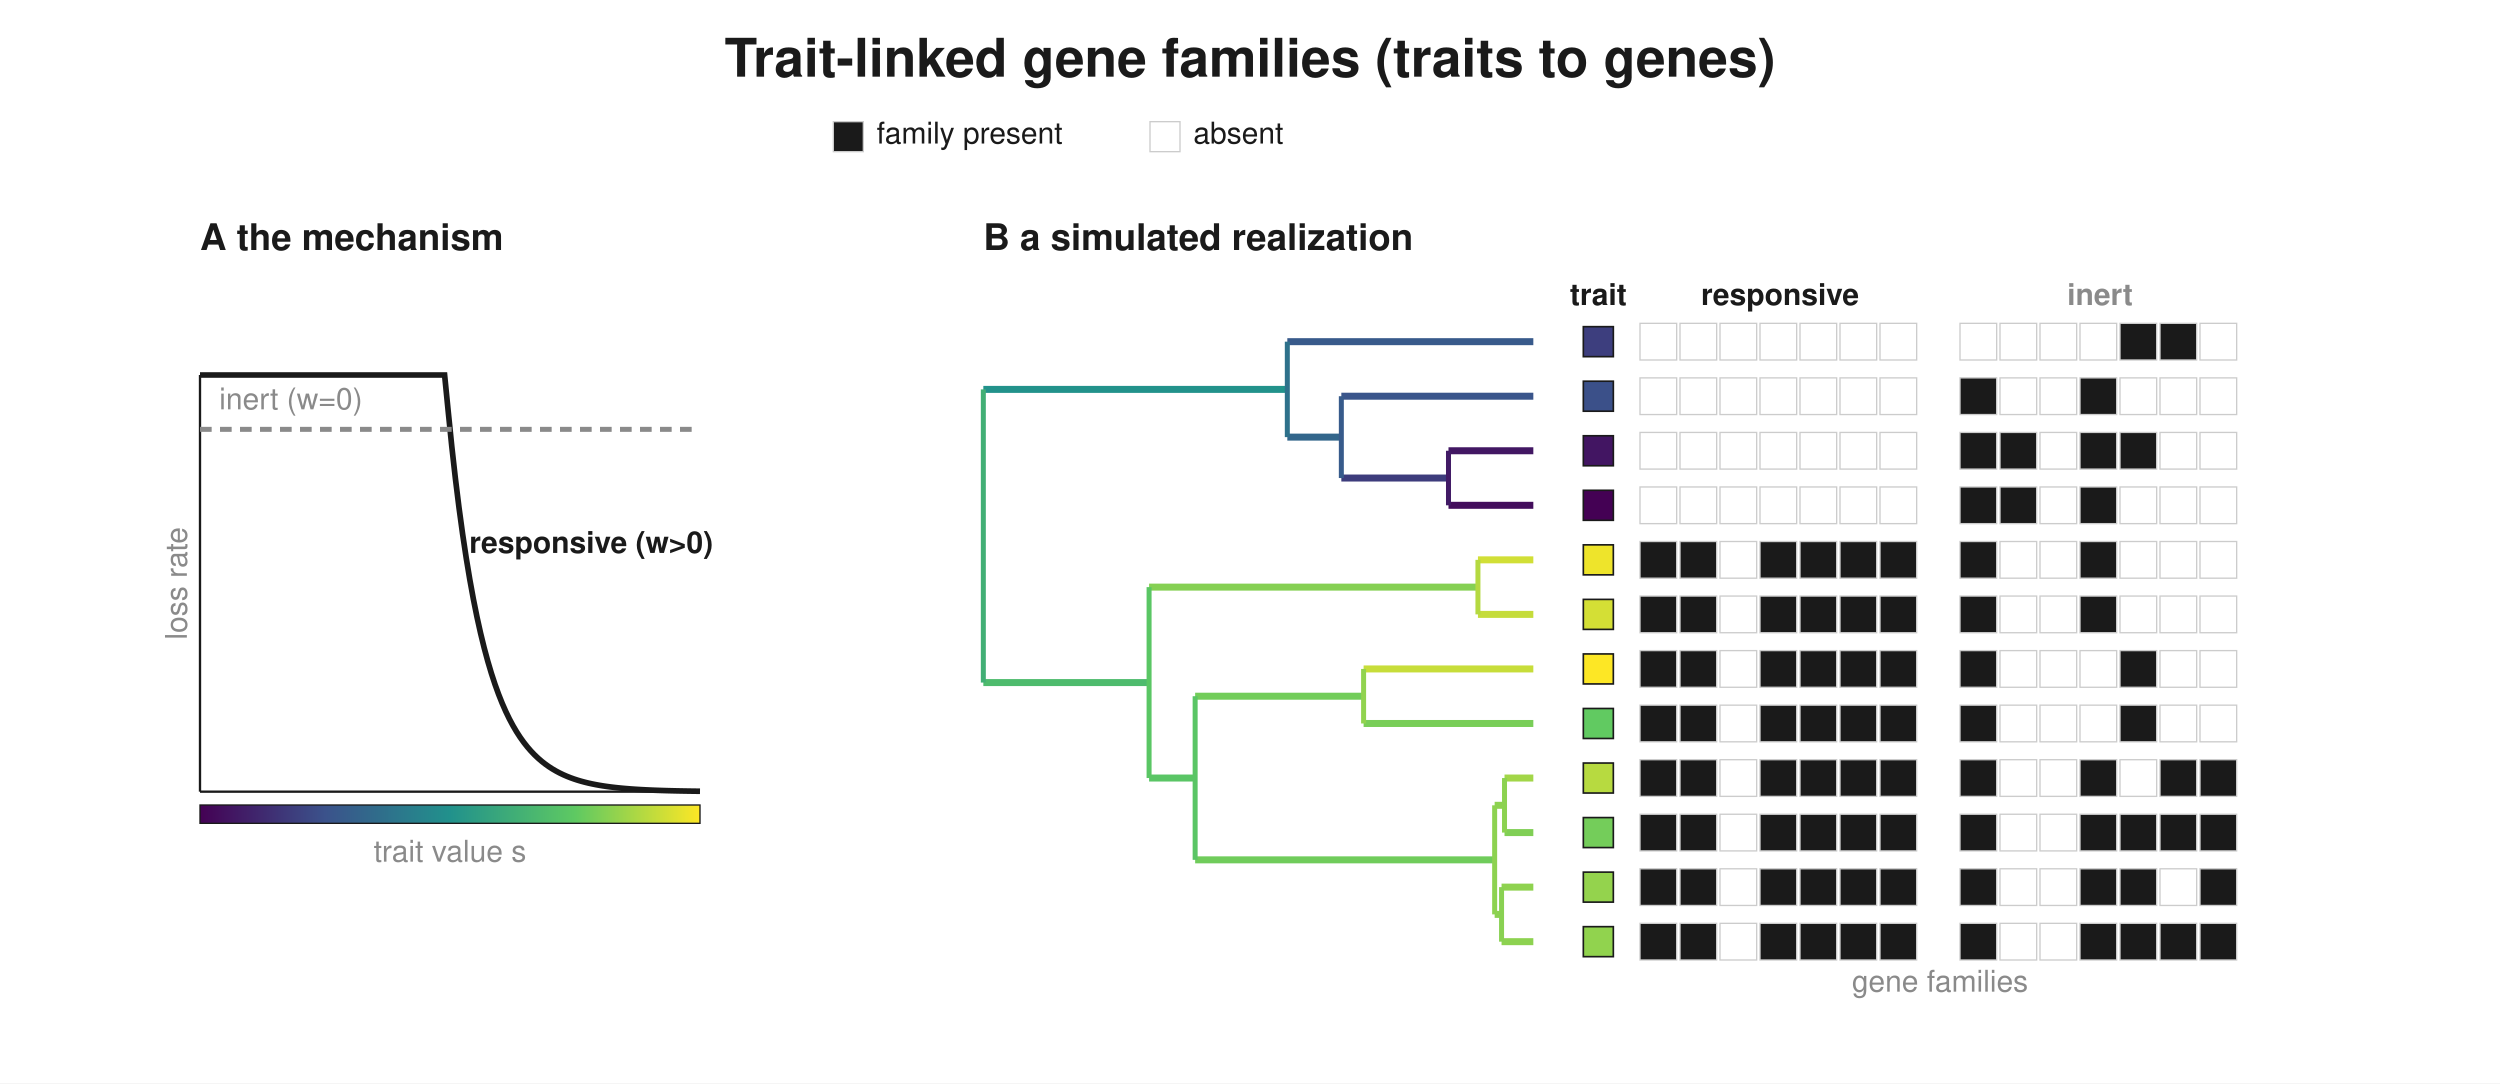
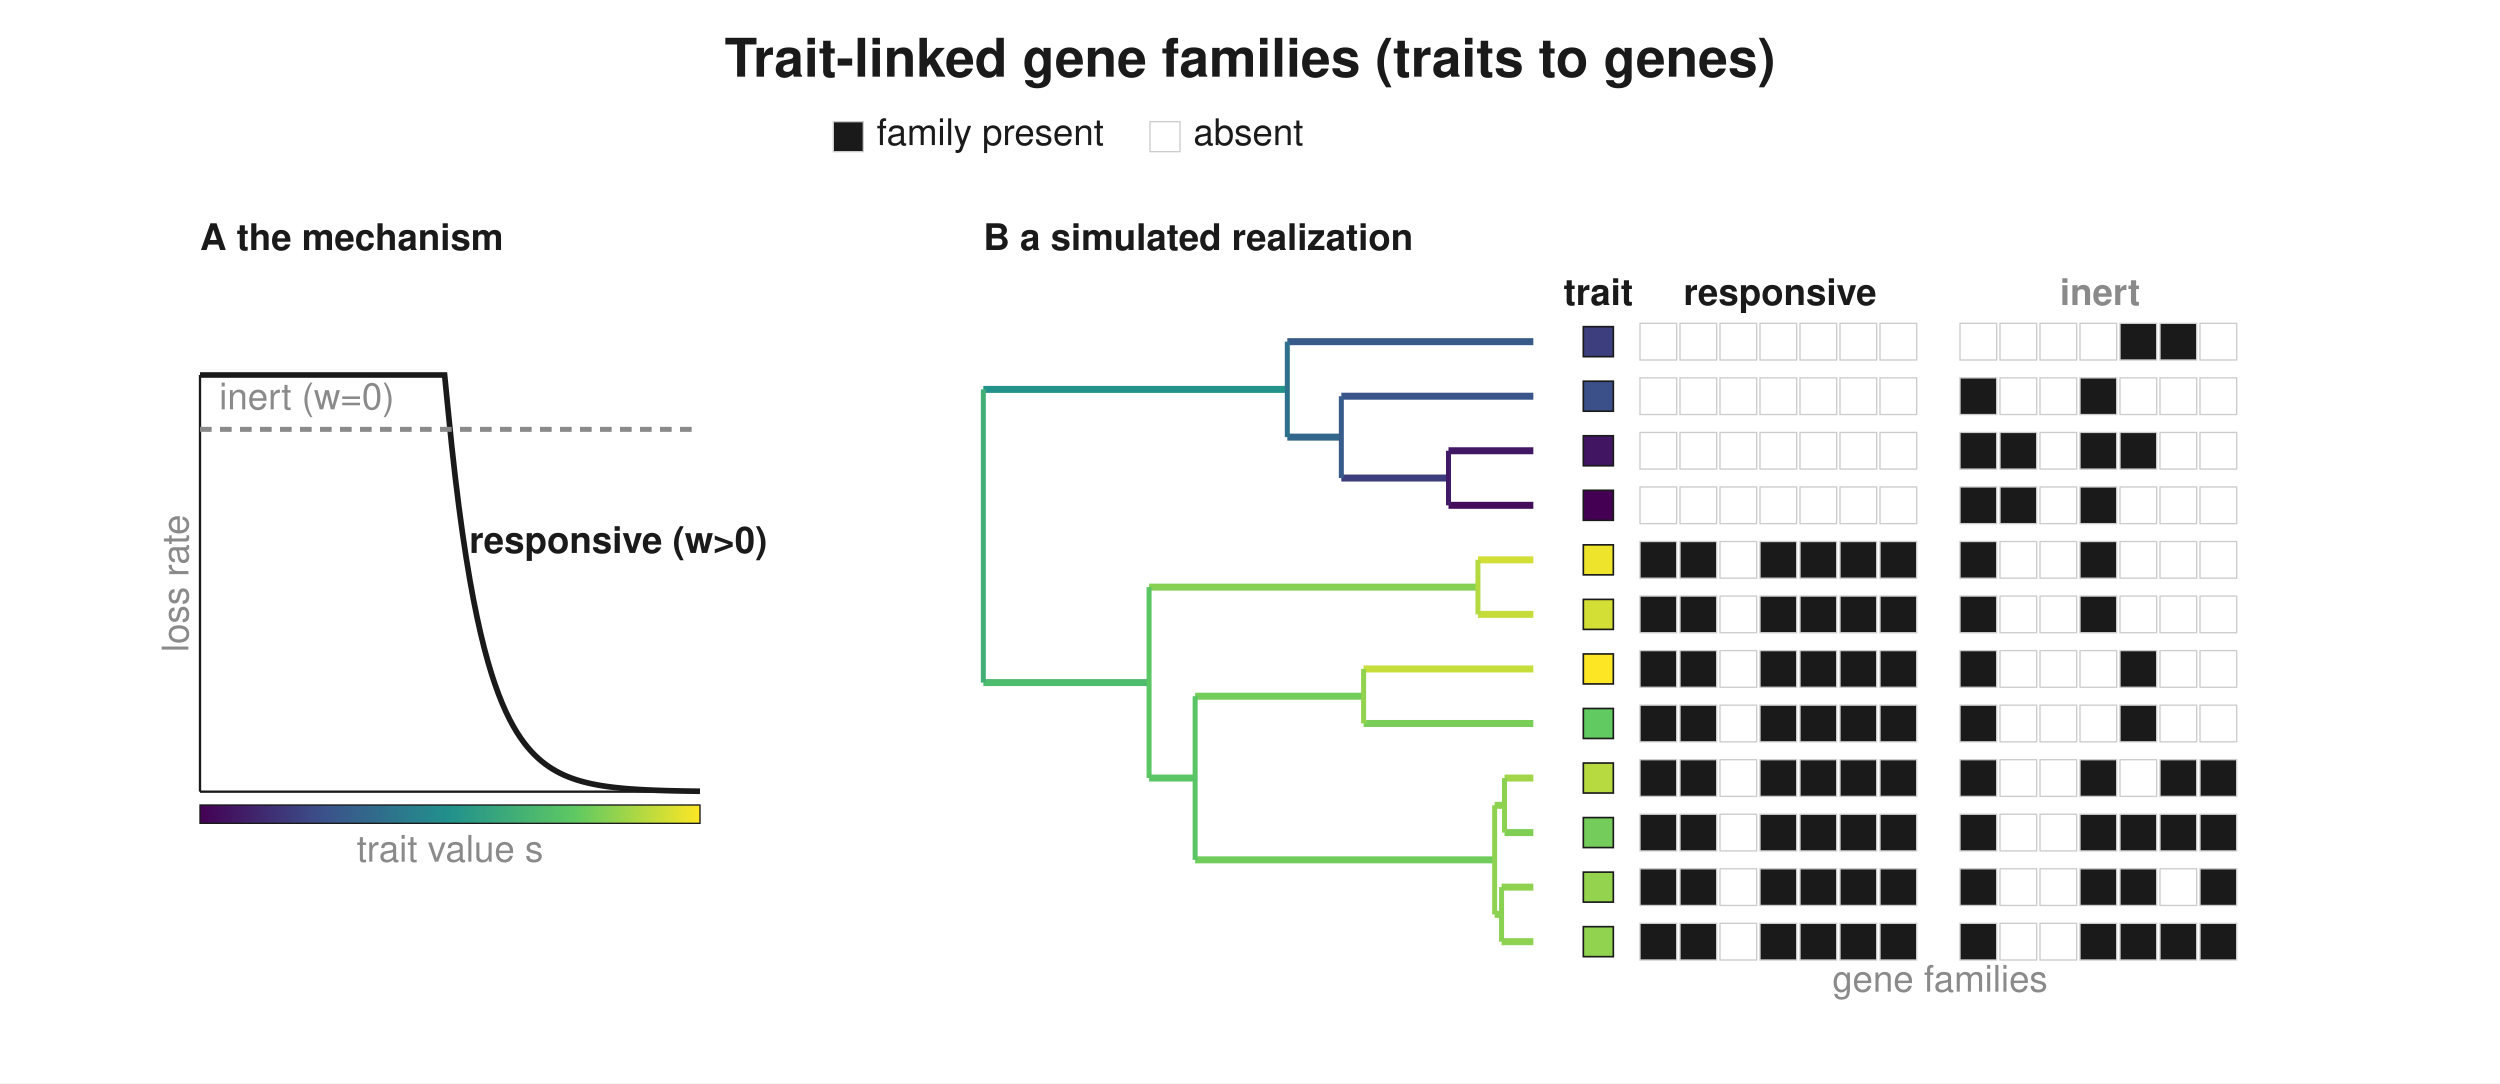
<svg xmlns="http://www.w3.org/2000/svg" xmlns:xlink="http://www.w3.org/1999/xlink" width="1500" height="650" viewBox="0 0 1500 650">
  <defs>
    <linearGradient x1="120" y1="0" x2="420" y2="0" gradientUnits="userSpaceOnUse" id="d0">
      <stop offset="0.0" stop-color="#440154" />
      <stop offset="0.25" stop-color="#3b528b" />
      <stop offset="0.5" stop-color="#21918c" />
      <stop offset="0.75" stop-color="#5ec962" />
      <stop offset="1.0" stop-color="#fde725" />
    </linearGradient>
  </defs>
  <rect x="0" y="0" width="1500" height="650" fill="white" />
  <text x="750.0" y="46" font-size="32" font-family="Helvetica" text-anchor="middle" font-weight="bold" fill="#1a1a1a">Trait-linked gene families (traits to genes)</text>
  <rect x="500.0" y="73" width="18" height="18" fill="#1a1a1a" stroke="#cccccc" stroke-width="0.8" />
-   <text x="526.0" y="82" font-size="18" font-family="Helvetica" text-anchor="start" dominant-baseline="central" fill="#1a1a1a">family present</text>
+   <text x="526.0" y="82" font-size="22" font-family="Helvetica" text-anchor="start" dominant-baseline="central" fill="#1a1a1a">family present</text>
  <rect x="690.0" y="73" width="18" height="18" fill="white" stroke="#cccccc" stroke-width="0.8" />
-   <text x="716.0" y="82" font-size="18" font-family="Helvetica" text-anchor="start" dominant-baseline="central" fill="#1a1a1a">absent</text>
+   <text x="716.0" y="82" font-size="22" font-family="Helvetica" text-anchor="start" dominant-baseline="central" fill="#1a1a1a">absent</text>
  <text x="120" y="150" font-size="22" font-family="Helvetica" text-anchor="start" fill="#1a1a1a" font-weight="bold">A   the mechanism</text>
  <use xlink:href="#d0" />
  <rect x="120" y="483" width="300" height="11" fill="url(#d0)" stroke="#1a1a1a" stroke-width="0.8" />
-   <text x="270.0" y="517" font-size="18" font-family="Helvetica" text-anchor="middle" fill="#8a8a8a">trait value  s</text>
+   <text x="270.0" y="517" font-size="22" font-family="Helvetica" text-anchor="middle" fill="#8a8a8a">trait value  s</text>
  <path d="M120,225 L120,475" stroke="#1a1a1a" stroke-width="1.4" />
  <path d="M120,475 L420,475" stroke="#1a1a1a" stroke-width="1.4" />
-   <text x="108" y="350.0" font-size="18" font-family="Helvetica" text-anchor="middle" dominant-baseline="central" fill="#8a8a8a" transform="rotate(-90 108 350.0)">loss rate</text>
+   <text x="108" y="350.0" font-size="22" font-family="Helvetica" text-anchor="middle" dominant-baseline="central" fill="#8a8a8a" transform="rotate(-90 108 350.0)">loss rate</text>
  <path d="M120.0,225 L122.158,225 L124.317,225 L126.475,225 L128.633,225 L130.791,225 L132.95,225 L135.108,225 L137.266,225 L139.424,225 L141.583,225 L143.741,225 L145.899,225 L148.058,225 L150.216,225 L152.374,225 L154.532,225 L156.691,225 L158.849,225 L161.007,225 L163.165,225 L165.324,225 L167.482,225 L169.64,225 L171.799,225 L173.957,225 L176.115,225 L178.273,225 L180.432,225 L182.59,225 L184.748,225 L186.906,225 L189.065,225 L191.223,225 L193.381,225 L195.54,225 L197.698,225 L199.856,225 L202.014,225 L204.173,225 L206.331,225 L208.489,225 L210.647,225 L212.806,225 L214.964,225 L217.122,225 L219.281,225 L221.439,225 L223.597,225 L225.755,225 L227.914,225 L230.072,225 L232.23,225 L234.388,225 L236.547,225 L238.705,225 L240.863,225 L243.022,225 L245.18,225 L247.338,225 L249.496,225 L251.655,225 L253.813,225 L255.971,225 L258.129,225 L260.288,225 L262.446,225 L264.604,225 L266.763,225 L268.921,246.775 L271.079,267.928 L273.237,287.121 L275.396,304.534 L277.554,320.334 L279.712,334.669 L281.871,347.676 L284.029,359.477 L286.187,370.184 L288.345,379.899 L290.504,388.714 L292.662,396.711 L294.82,403.967 L296.978,410.551 L299.137,416.525 L301.295,421.944 L303.453,426.862 L305.612,431.324 L307.77,435.372 L309.928,439.045 L312.086,442.377 L314.245,445.401 L316.403,448.144 L318.561,450.633 L320.719,452.892 L322.878,454.941 L325.036,456.8 L327.194,458.487 L329.353,460.018 L331.511,461.406 L333.669,462.666 L335.827,463.809 L337.986,464.847 L340.144,465.788 L342.302,466.641 L344.46,467.416 L346.619,468.119 L348.777,468.757 L350.935,469.336 L353.094,469.861 L355.252,470.337 L357.41,470.769 L359.568,471.161 L361.727,471.517 L363.885,471.84 L366.043,472.133 L368.201,472.399 L370.36,472.64 L372.518,472.858 L374.676,473.057 L376.835,473.237 L378.993,473.4 L381.151,473.549 L383.309,473.683 L385.468,473.805 L387.626,473.916 L389.784,474.016 L391.942,474.108 L394.101,474.19 L396.259,474.265 L398.417,474.333 L400.576,474.395 L402.734,474.451 L404.892,474.502 L407.05,474.548 L409.209,474.59 L411.367,474.628 L413.525,474.663 L415.683,474.694 L417.842,474.722 L420.0,474.748" fill="none" stroke="#1a1a1a" stroke-width="3.4" />
  <path d="M120.0,257.609 L420.0,257.609" stroke="#8a8a8a" stroke-width="3.0" stroke-dasharray="7,5" />
-   <text x="281.538" y="331.756" font-size="18" font-family="Helvetica" text-anchor="start" fill="#1a1a1a" font-weight="bold">responsive (w&gt;0)</text>
-   <text x="131.538" y="245.609" font-size="18" font-family="Helvetica" text-anchor="start" fill="#8a8a8a">inert (w=0)</text>
+   <text x="281.538" y="331.756" font-size="22" font-family="Helvetica" text-anchor="start" fill="#1a1a1a" font-weight="bold">responsive (w&gt;0)</text>
+   <text x="131.538" y="245.609" font-size="22" font-family="Helvetica" text-anchor="start" fill="#8a8a8a">inert (w=0)</text>
  <text x="590" y="150" font-size="22" font-family="Helvetica" text-anchor="start" fill="#1a1a1a" font-weight="bold">B   a simulated realization</text>
  <path d="M590.0,233.636 L772.389,233.636" stroke="#22928b" stroke-width="4.2" stroke-linecap="butt" />
  <path d="M590.0,409.545 L689.449,409.545" stroke="#4ebb6d" stroke-width="4.2" stroke-linecap="butt" />
  <path d="M772.389,205.0 L920.0,205.0" stroke="#385a8b" stroke-width="4.2" stroke-linecap="butt" />
  <path d="M772.389,262.273 L804.801,262.273" stroke="#33668b" stroke-width="4.2" stroke-linecap="butt" />
  <path d="M689.449,352.273 L886.763,352.273" stroke="#85d053" stroke-width="4.2" stroke-linecap="butt" />
  <path d="M689.449,466.818 L717.085,466.818" stroke="#5ac565" stroke-width="4.2" stroke-linecap="butt" />
  <path d="M804.801,237.727 L920.0,237.727" stroke="#3a558b" stroke-width="4.2" stroke-linecap="butt" />
  <path d="M804.801,286.818 L869.092,286.818" stroke="#3d3c7c" stroke-width="4.2" stroke-linecap="butt" />
  <path d="M886.763,335.909 L920.0,335.909" stroke="#d1df36" stroke-width="4.2" stroke-linecap="butt" />
  <path d="M886.763,368.636 L920.0,368.636" stroke="#c5dc3b" stroke-width="4.2" stroke-linecap="butt" />
  <path d="M717.085,417.727 L818.162,417.727" stroke="#72cd5a" stroke-width="4.2" stroke-linecap="butt" />
  <path d="M717.085,515.909 L896.791,515.909" stroke="#70cc5b" stroke-width="4.2" stroke-linecap="butt" />
  <path d="M869.092,270.455 L920.0,270.455" stroke="#421763" stroke-width="4.2" stroke-linecap="butt" />
  <path d="M869.092,303.182 L920.0,303.182" stroke="#430d5c" stroke-width="4.2" stroke-linecap="butt" />
  <path d="M818.162,401.364 L920.0,401.364" stroke="#c7dd3a" stroke-width="4.2" stroke-linecap="butt" />
  <path d="M818.162,434.091 L920.0,434.091" stroke="#79ce58" stroke-width="4.2" stroke-linecap="butt" />
  <path d="M896.791,483.182 L902.709,483.182" stroke="#8dd250" stroke-width="4.2" stroke-linecap="butt" />
  <path d="M896.791,548.636 L900.933,548.636" stroke="#8bd151" stroke-width="4.2" stroke-linecap="butt" />
  <path d="M902.709,466.818 L920.0,466.818" stroke="#a2d648" stroke-width="4.2" stroke-linecap="butt" />
  <path d="M902.709,499.545 L920.0,499.545" stroke="#80cf55" stroke-width="4.2" stroke-linecap="butt" />
  <path d="M900.933,532.273 L920.0,532.273" stroke="#8ed24f" stroke-width="4.2" stroke-linecap="butt" />
  <path d="M900.933,565.0 L920.0,565.0" stroke="#8dd250" stroke-width="4.2" stroke-linecap="butt" />
  <path d="M869.092,270.455 L869.092,303.182" stroke="#411a65" stroke-width="3.0" />
  <path d="M804.801,237.727 L804.801,286.818" stroke="#375b8b" stroke-width="3.0" />
  <path d="M772.389,205.0 L772.389,262.273" stroke="#2e718b" stroke-width="3.0" />
  <path d="M886.763,335.909 L886.763,368.636" stroke="#b5d941" stroke-width="3.0" />
  <path d="M818.162,401.364 L818.162,434.091" stroke="#91d34f" stroke-width="3.0" />
  <path d="M902.709,466.818 L902.709,499.545" stroke="#8cd250" stroke-width="3.0" />
  <path d="M900.933,532.273 L900.933,565.0" stroke="#89d152" stroke-width="3.0" />
  <path d="M896.791,483.182 L896.791,548.636" stroke="#8dd250" stroke-width="3.0" />
  <path d="M717.085,417.727 L717.085,515.909" stroke="#5ac565" stroke-width="3.0" />
  <path d="M689.449,352.273 L689.449,466.818" stroke="#5ac664" stroke-width="3.0" />
  <path d="M590.0,233.636 L590.0,409.545" stroke="#42af75" stroke-width="3.0" />
  <rect x="950" y="196.0" width="18" height="18" fill="#3d3e7e" stroke="#1a1a1a" stroke-width="1.0" />
  <rect x="984" y="194.0" width="22" height="22" fill="white" stroke="#cccccc" stroke-width="0.8" />
  <rect x="1008" y="194.0" width="22" height="22" fill="white" stroke="#cccccc" stroke-width="0.8" />
  <rect x="1032" y="194.0" width="22" height="22" fill="white" stroke="#cccccc" stroke-width="0.8" />
  <rect x="1056" y="194.0" width="22" height="22" fill="white" stroke="#cccccc" stroke-width="0.8" />
  <rect x="1080" y="194.0" width="22" height="22" fill="white" stroke="#cccccc" stroke-width="0.8" />
  <rect x="1104" y="194.0" width="22" height="22" fill="white" stroke="#cccccc" stroke-width="0.8" />
  <rect x="1128" y="194.0" width="22" height="22" fill="white" stroke="#cccccc" stroke-width="0.8" />
  <rect x="1176" y="194.0" width="22" height="22" fill="white" stroke="#cccccc" stroke-width="0.8" />
  <rect x="1200" y="194.0" width="22" height="22" fill="white" stroke="#cccccc" stroke-width="0.8" />
  <rect x="1224" y="194.0" width="22" height="22" fill="white" stroke="#cccccc" stroke-width="0.8" />
  <rect x="1248" y="194.0" width="22" height="22" fill="white" stroke="#cccccc" stroke-width="0.8" />
  <rect x="1272" y="194.0" width="22" height="22" fill="#1a1a1a" stroke="#cccccc" stroke-width="0.8" />
  <rect x="1296" y="194.0" width="22" height="22" fill="#1a1a1a" stroke="#cccccc" stroke-width="0.8" />
  <rect x="1320" y="194.0" width="22" height="22" fill="white" stroke="#cccccc" stroke-width="0.8" />
  <rect x="950" y="228.727" width="18" height="18" fill="#3b5089" stroke="#1a1a1a" stroke-width="1.0" />
  <rect x="984" y="226.727" width="22" height="22" fill="white" stroke="#cccccc" stroke-width="0.8" />
  <rect x="1008" y="226.727" width="22" height="22" fill="white" stroke="#cccccc" stroke-width="0.8" />
  <rect x="1032" y="226.727" width="22" height="22" fill="white" stroke="#cccccc" stroke-width="0.8" />
  <rect x="1056" y="226.727" width="22" height="22" fill="white" stroke="#cccccc" stroke-width="0.8" />
  <rect x="1080" y="226.727" width="22" height="22" fill="white" stroke="#cccccc" stroke-width="0.8" />
  <rect x="1104" y="226.727" width="22" height="22" fill="white" stroke="#cccccc" stroke-width="0.8" />
  <rect x="1128" y="226.727" width="22" height="22" fill="white" stroke="#cccccc" stroke-width="0.8" />
  <rect x="1176" y="226.727" width="22" height="22" fill="#1a1a1a" stroke="#cccccc" stroke-width="0.8" />
  <rect x="1200" y="226.727" width="22" height="22" fill="white" stroke="#cccccc" stroke-width="0.8" />
  <rect x="1224" y="226.727" width="22" height="22" fill="white" stroke="#cccccc" stroke-width="0.8" />
  <rect x="1248" y="226.727" width="22" height="22" fill="#1a1a1a" stroke="#cccccc" stroke-width="0.8" />
  <rect x="1272" y="226.727" width="22" height="22" fill="white" stroke="#cccccc" stroke-width="0.8" />
  <rect x="1296" y="226.727" width="22" height="22" fill="white" stroke="#cccccc" stroke-width="0.8" />
  <rect x="1320" y="226.727" width="22" height="22" fill="white" stroke="#cccccc" stroke-width="0.8" />
  <rect x="950" y="261.455" width="18" height="18" fill="#421562" stroke="#1a1a1a" stroke-width="1.0" />
  <rect x="984" y="259.455" width="22" height="22" fill="white" stroke="#cccccc" stroke-width="0.8" />
  <rect x="1008" y="259.455" width="22" height="22" fill="white" stroke="#cccccc" stroke-width="0.8" />
  <rect x="1032" y="259.455" width="22" height="22" fill="white" stroke="#cccccc" stroke-width="0.8" />
  <rect x="1056" y="259.455" width="22" height="22" fill="white" stroke="#cccccc" stroke-width="0.8" />
  <rect x="1080" y="259.455" width="22" height="22" fill="white" stroke="#cccccc" stroke-width="0.8" />
  <rect x="1104" y="259.455" width="22" height="22" fill="white" stroke="#cccccc" stroke-width="0.8" />
  <rect x="1128" y="259.455" width="22" height="22" fill="white" stroke="#cccccc" stroke-width="0.8" />
  <rect x="1176" y="259.455" width="22" height="22" fill="#1a1a1a" stroke="#cccccc" stroke-width="0.8" />
  <rect x="1200" y="259.455" width="22" height="22" fill="#1a1a1a" stroke="#cccccc" stroke-width="0.8" />
  <rect x="1224" y="259.455" width="22" height="22" fill="white" stroke="#cccccc" stroke-width="0.8" />
  <rect x="1248" y="259.455" width="22" height="22" fill="#1a1a1a" stroke="#cccccc" stroke-width="0.8" />
  <rect x="1272" y="259.455" width="22" height="22" fill="#1a1a1a" stroke="#cccccc" stroke-width="0.8" />
  <rect x="1296" y="259.455" width="22" height="22" fill="white" stroke="#cccccc" stroke-width="0.8" />
  <rect x="1320" y="259.455" width="22" height="22" fill="white" stroke="#cccccc" stroke-width="0.8" />
  <rect x="950" y="294.182" width="18" height="18" fill="#440154" stroke="#1a1a1a" stroke-width="1.0" />
  <rect x="984" y="292.182" width="22" height="22" fill="white" stroke="#cccccc" stroke-width="0.8" />
  <rect x="1008" y="292.182" width="22" height="22" fill="white" stroke="#cccccc" stroke-width="0.8" />
  <rect x="1032" y="292.182" width="22" height="22" fill="white" stroke="#cccccc" stroke-width="0.8" />
  <rect x="1056" y="292.182" width="22" height="22" fill="white" stroke="#cccccc" stroke-width="0.8" />
  <rect x="1080" y="292.182" width="22" height="22" fill="white" stroke="#cccccc" stroke-width="0.8" />
  <rect x="1104" y="292.182" width="22" height="22" fill="white" stroke="#cccccc" stroke-width="0.8" />
  <rect x="1128" y="292.182" width="22" height="22" fill="white" stroke="#cccccc" stroke-width="0.8" />
  <rect x="1176" y="292.182" width="22" height="22" fill="#1a1a1a" stroke="#cccccc" stroke-width="0.8" />
  <rect x="1200" y="292.182" width="22" height="22" fill="#1a1a1a" stroke="#cccccc" stroke-width="0.8" />
  <rect x="1224" y="292.182" width="22" height="22" fill="white" stroke="#cccccc" stroke-width="0.8" />
  <rect x="1248" y="292.182" width="22" height="22" fill="#1a1a1a" stroke="#cccccc" stroke-width="0.8" />
  <rect x="1272" y="292.182" width="22" height="22" fill="white" stroke="#cccccc" stroke-width="0.8" />
  <rect x="1296" y="292.182" width="22" height="22" fill="white" stroke="#cccccc" stroke-width="0.8" />
  <rect x="1320" y="292.182" width="22" height="22" fill="white" stroke="#cccccc" stroke-width="0.8" />
  <rect x="950" y="326.909" width="18" height="18" fill="#eee42b" stroke="#1a1a1a" stroke-width="1.0" />
  <rect x="984" y="324.909" width="22" height="22" fill="#1a1a1a" stroke="#cccccc" stroke-width="0.8" />
  <rect x="1008" y="324.909" width="22" height="22" fill="#1a1a1a" stroke="#cccccc" stroke-width="0.8" />
  <rect x="1032" y="324.909" width="22" height="22" fill="white" stroke="#cccccc" stroke-width="0.8" />
  <rect x="1056" y="324.909" width="22" height="22" fill="#1a1a1a" stroke="#cccccc" stroke-width="0.8" />
  <rect x="1080" y="324.909" width="22" height="22" fill="#1a1a1a" stroke="#cccccc" stroke-width="0.8" />
  <rect x="1104" y="324.909" width="22" height="22" fill="#1a1a1a" stroke="#cccccc" stroke-width="0.8" />
  <rect x="1128" y="324.909" width="22" height="22" fill="#1a1a1a" stroke="#cccccc" stroke-width="0.8" />
  <rect x="1176" y="324.909" width="22" height="22" fill="#1a1a1a" stroke="#cccccc" stroke-width="0.8" />
  <rect x="1200" y="324.909" width="22" height="22" fill="white" stroke="#cccccc" stroke-width="0.8" />
  <rect x="1224" y="324.909" width="22" height="22" fill="white" stroke="#cccccc" stroke-width="0.8" />
  <rect x="1248" y="324.909" width="22" height="22" fill="#1a1a1a" stroke="#cccccc" stroke-width="0.8" />
  <rect x="1272" y="324.909" width="22" height="22" fill="white" stroke="#cccccc" stroke-width="0.8" />
  <rect x="1296" y="324.909" width="22" height="22" fill="white" stroke="#cccccc" stroke-width="0.8" />
  <rect x="1320" y="324.909" width="22" height="22" fill="white" stroke="#cccccc" stroke-width="0.8" />
  <rect x="950" y="359.636" width="18" height="18" fill="#d4df35" stroke="#1a1a1a" stroke-width="1.0" />
  <rect x="984" y="357.636" width="22" height="22" fill="#1a1a1a" stroke="#cccccc" stroke-width="0.8" />
  <rect x="1008" y="357.636" width="22" height="22" fill="#1a1a1a" stroke="#cccccc" stroke-width="0.8" />
  <rect x="1032" y="357.636" width="22" height="22" fill="white" stroke="#cccccc" stroke-width="0.8" />
  <rect x="1056" y="357.636" width="22" height="22" fill="#1a1a1a" stroke="#cccccc" stroke-width="0.8" />
  <rect x="1080" y="357.636" width="22" height="22" fill="#1a1a1a" stroke="#cccccc" stroke-width="0.8" />
  <rect x="1104" y="357.636" width="22" height="22" fill="#1a1a1a" stroke="#cccccc" stroke-width="0.8" />
  <rect x="1128" y="357.636" width="22" height="22" fill="#1a1a1a" stroke="#cccccc" stroke-width="0.8" />
  <rect x="1176" y="357.636" width="22" height="22" fill="#1a1a1a" stroke="#cccccc" stroke-width="0.8" />
  <rect x="1200" y="357.636" width="22" height="22" fill="white" stroke="#cccccc" stroke-width="0.8" />
  <rect x="1224" y="357.636" width="22" height="22" fill="white" stroke="#cccccc" stroke-width="0.8" />
  <rect x="1248" y="357.636" width="22" height="22" fill="#1a1a1a" stroke="#cccccc" stroke-width="0.8" />
  <rect x="1272" y="357.636" width="22" height="22" fill="white" stroke="#cccccc" stroke-width="0.8" />
  <rect x="1296" y="357.636" width="22" height="22" fill="white" stroke="#cccccc" stroke-width="0.8" />
  <rect x="1320" y="357.636" width="22" height="22" fill="white" stroke="#cccccc" stroke-width="0.8" />
  <rect x="950" y="392.364" width="18" height="18" fill="#fde725" stroke="#1a1a1a" stroke-width="1.0" />
  <rect x="984" y="390.364" width="22" height="22" fill="#1a1a1a" stroke="#cccccc" stroke-width="0.8" />
  <rect x="1008" y="390.364" width="22" height="22" fill="#1a1a1a" stroke="#cccccc" stroke-width="0.8" />
  <rect x="1032" y="390.364" width="22" height="22" fill="white" stroke="#cccccc" stroke-width="0.8" />
  <rect x="1056" y="390.364" width="22" height="22" fill="#1a1a1a" stroke="#cccccc" stroke-width="0.8" />
  <rect x="1080" y="390.364" width="22" height="22" fill="#1a1a1a" stroke="#cccccc" stroke-width="0.8" />
  <rect x="1104" y="390.364" width="22" height="22" fill="#1a1a1a" stroke="#cccccc" stroke-width="0.8" />
  <rect x="1128" y="390.364" width="22" height="22" fill="#1a1a1a" stroke="#cccccc" stroke-width="0.8" />
  <rect x="1176" y="390.364" width="22" height="22" fill="#1a1a1a" stroke="#cccccc" stroke-width="0.8" />
  <rect x="1200" y="390.364" width="22" height="22" fill="white" stroke="#cccccc" stroke-width="0.8" />
  <rect x="1224" y="390.364" width="22" height="22" fill="white" stroke="#cccccc" stroke-width="0.8" />
  <rect x="1248" y="390.364" width="22" height="22" fill="white" stroke="#cccccc" stroke-width="0.8" />
  <rect x="1272" y="390.364" width="22" height="22" fill="#1a1a1a" stroke="#cccccc" stroke-width="0.8" />
  <rect x="1296" y="390.364" width="22" height="22" fill="white" stroke="#cccccc" stroke-width="0.8" />
  <rect x="1320" y="390.364" width="22" height="22" fill="white" stroke="#cccccc" stroke-width="0.8" />
  <rect x="950" y="425.091" width="18" height="18" fill="#61ca61" stroke="#1a1a1a" stroke-width="1.0" />
  <rect x="984" y="423.091" width="22" height="22" fill="#1a1a1a" stroke="#cccccc" stroke-width="0.8" />
  <rect x="1008" y="423.091" width="22" height="22" fill="#1a1a1a" stroke="#cccccc" stroke-width="0.8" />
  <rect x="1032" y="423.091" width="22" height="22" fill="white" stroke="#cccccc" stroke-width="0.8" />
  <rect x="1056" y="423.091" width="22" height="22" fill="#1a1a1a" stroke="#cccccc" stroke-width="0.8" />
  <rect x="1080" y="423.091" width="22" height="22" fill="#1a1a1a" stroke="#cccccc" stroke-width="0.8" />
  <rect x="1104" y="423.091" width="22" height="22" fill="#1a1a1a" stroke="#cccccc" stroke-width="0.8" />
  <rect x="1128" y="423.091" width="22" height="22" fill="#1a1a1a" stroke="#cccccc" stroke-width="0.8" />
  <rect x="1176" y="423.091" width="22" height="22" fill="#1a1a1a" stroke="#cccccc" stroke-width="0.8" />
  <rect x="1200" y="423.091" width="22" height="22" fill="white" stroke="#cccccc" stroke-width="0.8" />
  <rect x="1224" y="423.091" width="22" height="22" fill="white" stroke="#cccccc" stroke-width="0.8" />
  <rect x="1248" y="423.091" width="22" height="22" fill="white" stroke="#cccccc" stroke-width="0.8" />
  <rect x="1272" y="423.091" width="22" height="22" fill="#1a1a1a" stroke="#cccccc" stroke-width="0.8" />
  <rect x="1296" y="423.091" width="22" height="22" fill="white" stroke="#cccccc" stroke-width="0.8" />
  <rect x="1320" y="423.091" width="22" height="22" fill="white" stroke="#cccccc" stroke-width="0.8" />
  <rect x="950" y="457.818" width="18" height="18" fill="#b7da40" stroke="#1a1a1a" stroke-width="1.0" />
  <rect x="984" y="455.818" width="22" height="22" fill="#1a1a1a" stroke="#cccccc" stroke-width="0.8" />
  <rect x="1008" y="455.818" width="22" height="22" fill="#1a1a1a" stroke="#cccccc" stroke-width="0.8" />
  <rect x="1032" y="455.818" width="22" height="22" fill="white" stroke="#cccccc" stroke-width="0.8" />
  <rect x="1056" y="455.818" width="22" height="22" fill="#1a1a1a" stroke="#cccccc" stroke-width="0.8" />
  <rect x="1080" y="455.818" width="22" height="22" fill="#1a1a1a" stroke="#cccccc" stroke-width="0.8" />
  <rect x="1104" y="455.818" width="22" height="22" fill="#1a1a1a" stroke="#cccccc" stroke-width="0.8" />
  <rect x="1128" y="455.818" width="22" height="22" fill="#1a1a1a" stroke="#cccccc" stroke-width="0.8" />
  <rect x="1176" y="455.818" width="22" height="22" fill="#1a1a1a" stroke="#cccccc" stroke-width="0.8" />
  <rect x="1200" y="455.818" width="22" height="22" fill="white" stroke="#cccccc" stroke-width="0.8" />
  <rect x="1224" y="455.818" width="22" height="22" fill="white" stroke="#cccccc" stroke-width="0.8" />
  <rect x="1248" y="455.818" width="22" height="22" fill="#1a1a1a" stroke="#cccccc" stroke-width="0.8" />
  <rect x="1272" y="455.818" width="22" height="22" fill="white" stroke="#cccccc" stroke-width="0.8" />
  <rect x="1296" y="455.818" width="22" height="22" fill="#1a1a1a" stroke="#cccccc" stroke-width="0.8" />
  <rect x="1320" y="455.818" width="22" height="22" fill="#1a1a1a" stroke="#cccccc" stroke-width="0.8" />
  <rect x="950" y="490.545" width="18" height="18" fill="#74cd5a" stroke="#1a1a1a" stroke-width="1.0" />
  <rect x="984" y="488.545" width="22" height="22" fill="#1a1a1a" stroke="#cccccc" stroke-width="0.8" />
  <rect x="1008" y="488.545" width="22" height="22" fill="#1a1a1a" stroke="#cccccc" stroke-width="0.8" />
  <rect x="1032" y="488.545" width="22" height="22" fill="white" stroke="#cccccc" stroke-width="0.8" />
  <rect x="1056" y="488.545" width="22" height="22" fill="#1a1a1a" stroke="#cccccc" stroke-width="0.8" />
  <rect x="1080" y="488.545" width="22" height="22" fill="#1a1a1a" stroke="#cccccc" stroke-width="0.8" />
  <rect x="1104" y="488.545" width="22" height="22" fill="#1a1a1a" stroke="#cccccc" stroke-width="0.8" />
  <rect x="1128" y="488.545" width="22" height="22" fill="#1a1a1a" stroke="#cccccc" stroke-width="0.8" />
  <rect x="1176" y="488.545" width="22" height="22" fill="#1a1a1a" stroke="#cccccc" stroke-width="0.8" />
  <rect x="1200" y="488.545" width="22" height="22" fill="white" stroke="#cccccc" stroke-width="0.8" />
  <rect x="1224" y="488.545" width="22" height="22" fill="white" stroke="#cccccc" stroke-width="0.8" />
  <rect x="1248" y="488.545" width="22" height="22" fill="#1a1a1a" stroke="#cccccc" stroke-width="0.8" />
  <rect x="1272" y="488.545" width="22" height="22" fill="#1a1a1a" stroke="#cccccc" stroke-width="0.8" />
  <rect x="1296" y="488.545" width="22" height="22" fill="#1a1a1a" stroke="#cccccc" stroke-width="0.8" />
  <rect x="1320" y="488.545" width="22" height="22" fill="#1a1a1a" stroke="#cccccc" stroke-width="0.8" />
  <rect x="950" y="523.273" width="18" height="18" fill="#94d34d" stroke="#1a1a1a" stroke-width="1.0" />
  <rect x="984" y="521.273" width="22" height="22" fill="#1a1a1a" stroke="#cccccc" stroke-width="0.8" />
  <rect x="1008" y="521.273" width="22" height="22" fill="#1a1a1a" stroke="#cccccc" stroke-width="0.8" />
  <rect x="1032" y="521.273" width="22" height="22" fill="white" stroke="#cccccc" stroke-width="0.8" />
  <rect x="1056" y="521.273" width="22" height="22" fill="#1a1a1a" stroke="#cccccc" stroke-width="0.8" />
  <rect x="1080" y="521.273" width="22" height="22" fill="#1a1a1a" stroke="#cccccc" stroke-width="0.8" />
  <rect x="1104" y="521.273" width="22" height="22" fill="#1a1a1a" stroke="#cccccc" stroke-width="0.8" />
  <rect x="1128" y="521.273" width="22" height="22" fill="#1a1a1a" stroke="#cccccc" stroke-width="0.8" />
  <rect x="1176" y="521.273" width="22" height="22" fill="#1a1a1a" stroke="#cccccc" stroke-width="0.8" />
  <rect x="1200" y="521.273" width="22" height="22" fill="white" stroke="#cccccc" stroke-width="0.8" />
  <rect x="1224" y="521.273" width="22" height="22" fill="white" stroke="#cccccc" stroke-width="0.8" />
  <rect x="1248" y="521.273" width="22" height="22" fill="#1a1a1a" stroke="#cccccc" stroke-width="0.8" />
  <rect x="1272" y="521.273" width="22" height="22" fill="#1a1a1a" stroke="#cccccc" stroke-width="0.8" />
  <rect x="1296" y="521.273" width="22" height="22" fill="white" stroke="#cccccc" stroke-width="0.8" />
  <rect x="1320" y="521.273" width="22" height="22" fill="#1a1a1a" stroke="#cccccc" stroke-width="0.8" />
  <rect x="950" y="556.0" width="18" height="18" fill="#91d34e" stroke="#1a1a1a" stroke-width="1.0" />
  <rect x="984" y="554.0" width="22" height="22" fill="#1a1a1a" stroke="#cccccc" stroke-width="0.8" />
  <rect x="1008" y="554.0" width="22" height="22" fill="#1a1a1a" stroke="#cccccc" stroke-width="0.8" />
  <rect x="1032" y="554.0" width="22" height="22" fill="white" stroke="#cccccc" stroke-width="0.8" />
  <rect x="1056" y="554.0" width="22" height="22" fill="#1a1a1a" stroke="#cccccc" stroke-width="0.8" />
  <rect x="1080" y="554.0" width="22" height="22" fill="#1a1a1a" stroke="#cccccc" stroke-width="0.8" />
  <rect x="1104" y="554.0" width="22" height="22" fill="#1a1a1a" stroke="#cccccc" stroke-width="0.8" />
  <rect x="1128" y="554.0" width="22" height="22" fill="#1a1a1a" stroke="#cccccc" stroke-width="0.8" />
  <rect x="1176" y="554.0" width="22" height="22" fill="#1a1a1a" stroke="#cccccc" stroke-width="0.8" />
  <rect x="1200" y="554.0" width="22" height="22" fill="white" stroke="#cccccc" stroke-width="0.8" />
  <rect x="1224" y="554.0" width="22" height="22" fill="white" stroke="#cccccc" stroke-width="0.8" />
  <rect x="1248" y="554.0" width="22" height="22" fill="#1a1a1a" stroke="#cccccc" stroke-width="0.8" />
  <rect x="1272" y="554.0" width="22" height="22" fill="#1a1a1a" stroke="#cccccc" stroke-width="0.8" />
  <rect x="1296" y="554.0" width="22" height="22" fill="#1a1a1a" stroke="#cccccc" stroke-width="0.8" />
  <rect x="1320" y="554.0" width="22" height="22" fill="#1a1a1a" stroke="#cccccc" stroke-width="0.8" />
-   <text x="959" y="183.0" font-size="18" font-family="Helvetica" text-anchor="middle" fill="#1a1a1a" font-weight="bold">trait</text>
-   <text x="1068.0" y="183.0" font-size="18" font-family="Helvetica" text-anchor="middle" fill="#1a1a1a" font-weight="bold">responsive</text>
-   <text x="1260.0" y="183.0" font-size="18" font-family="Helvetica" text-anchor="middle" fill="#8a8a8a" font-weight="bold">inert</text>
-   <text x="1164.0" y="595.0" font-size="18" font-family="Helvetica" text-anchor="middle" fill="#8a8a8a">gene families</text>
+   <text x="959" y="183.0" font-size="22" font-family="Helvetica" text-anchor="middle" fill="#1a1a1a" font-weight="bold">trait</text>
+   <text x="1068.0" y="183.0" font-size="22" font-family="Helvetica" text-anchor="middle" fill="#1a1a1a" font-weight="bold">responsive</text>
+   <text x="1260.0" y="183.0" font-size="22" font-family="Helvetica" text-anchor="middle" fill="#8a8a8a" font-weight="bold">inert</text>
+   <text x="1164.0" y="595.0" font-size="22" font-family="Helvetica" text-anchor="middle" fill="#8a8a8a">gene families</text>
</svg>
